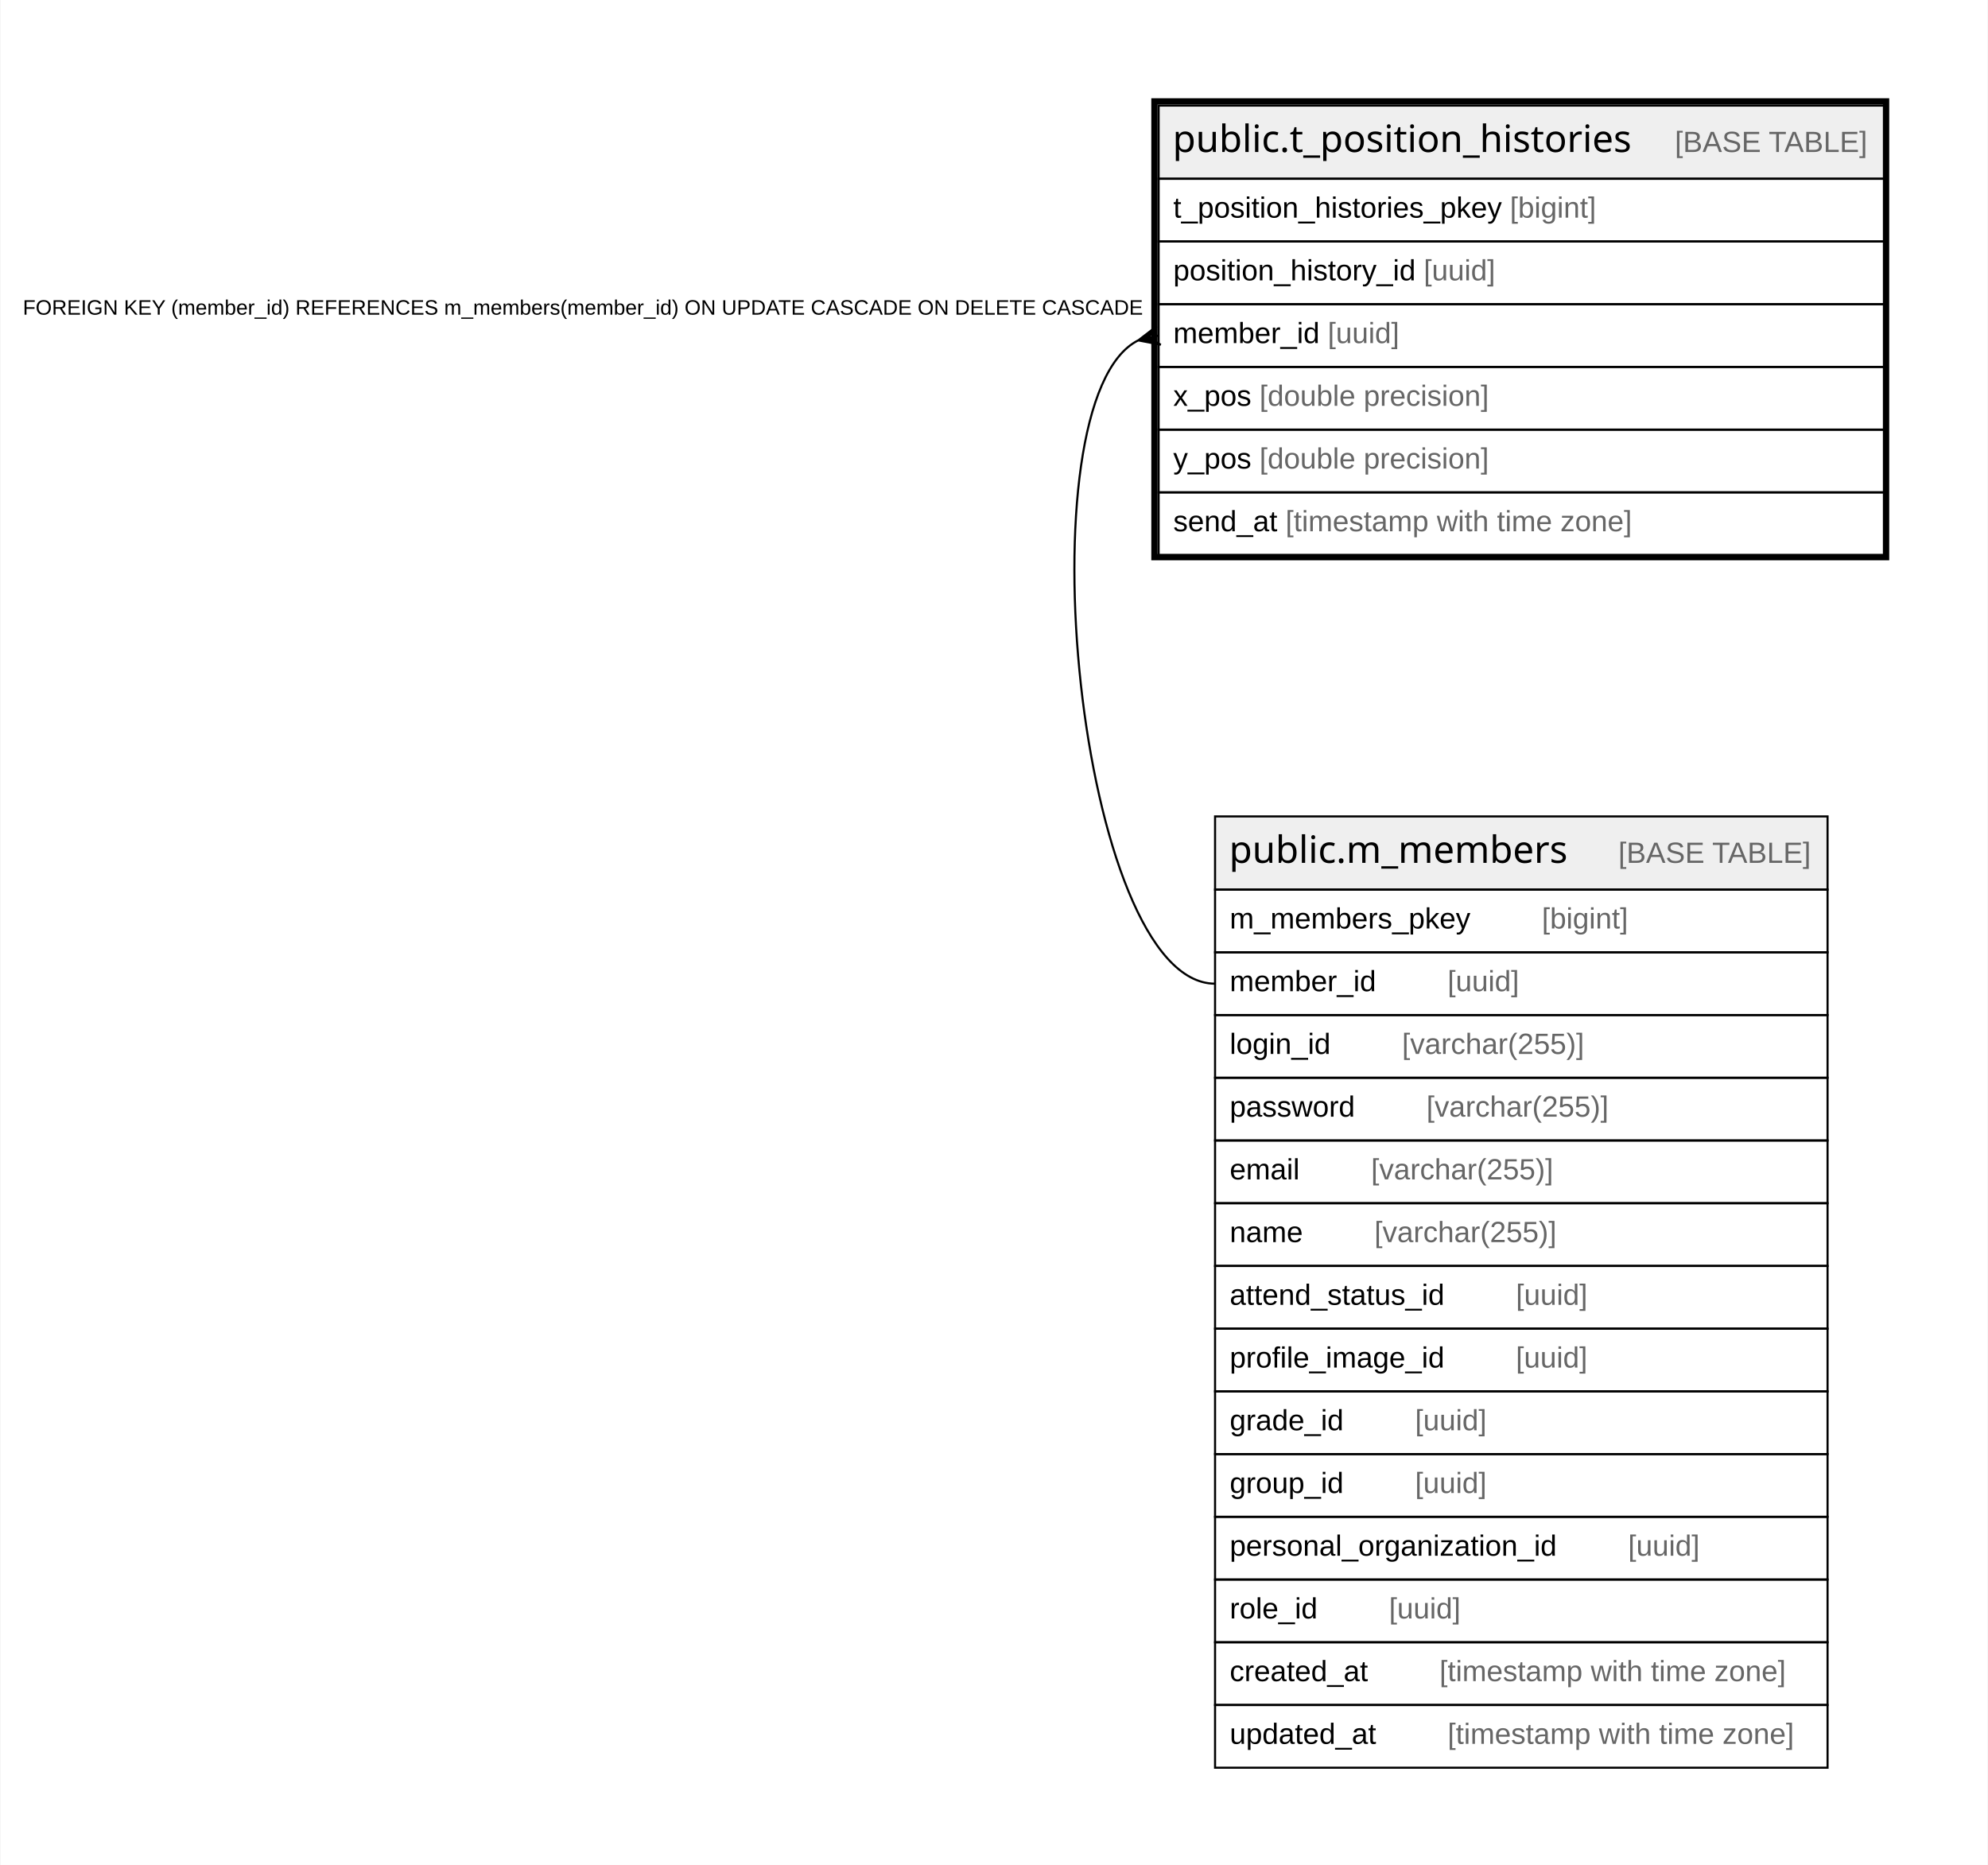
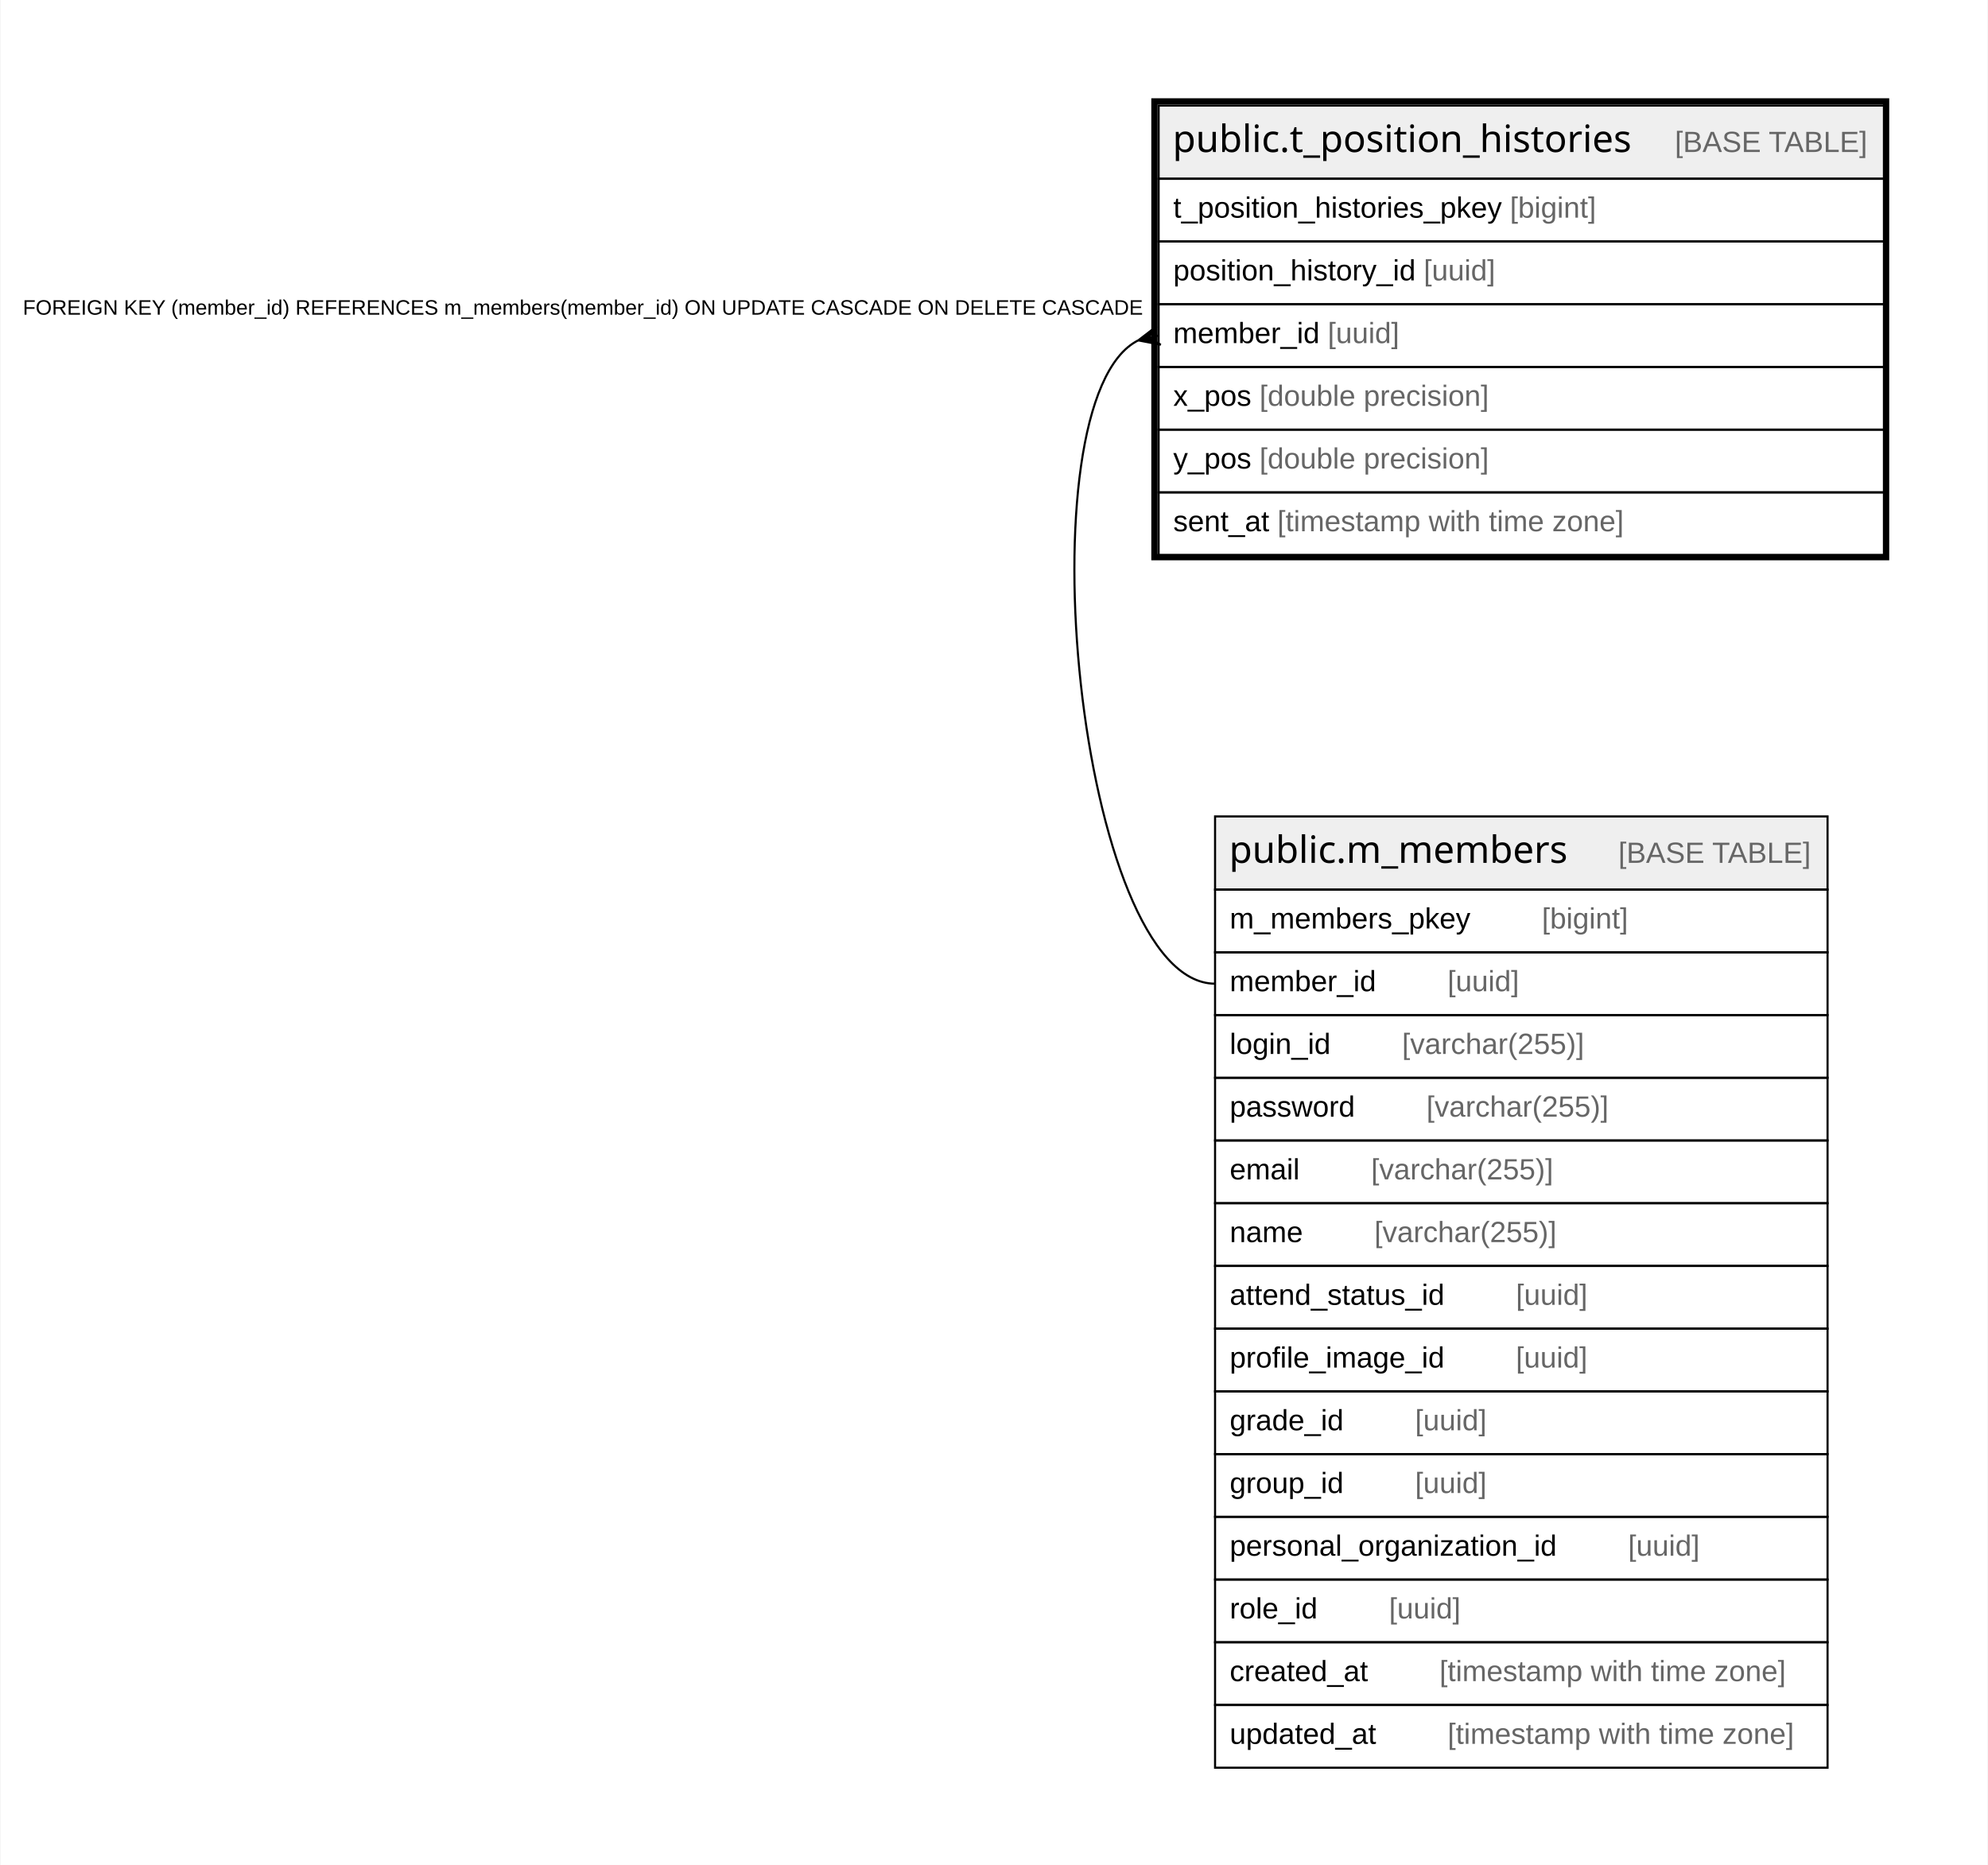
<svg xmlns="http://www.w3.org/2000/svg" width="951pt" height="892pt" viewBox="0.00 0.00 950.50 892.00">
  <g id="graph0" class="graph" transform="scale(1 1) rotate(0) translate(4 888)">
    <polygon fill="#ffffff" stroke="transparent" points="-4,4 -4,-888 946.5,-888 946.5,4 -4,4" />
    <g id="node1" class="node">
      <polygon fill="#efefef" stroke="transparent" points="550,-802.5 550,-837.5 897,-837.5 897,-802.5 550,-802.5" />
      <polygon fill="none" stroke="#000000" points="550,-802.5 550,-837.5 897,-837.5 897,-802.5 550,-802.5" />
      <text text-anchor="start" x="556.696" y="-815.3" font-family="Arial Bold" font-size="18.00" fill="#000000">public.t_position_histories</text>
      <text text-anchor="start" x="762.736" y="-815.3" font-family="Arial" font-size="14.00" fill="#000000">    </text>
      <text text-anchor="start" x="796.941" y="-815.3" font-family="Arial" font-size="14.00" fill="#666666">[BASE TABLE]</text>
      <polygon fill="none" stroke="#000000" points="550,-772.5 550,-802.5 897,-802.5 897,-772.5 550,-772.5" />
      <text text-anchor="start" x="557" y="-783.9" font-family="Arial" font-size="14.00" fill="#000000">t_position_histories_pkey </text>
      <text text-anchor="start" x="718.041" y="-783.9" font-family="Arial" font-size="14.00" fill="#666666">[bigint]</text>
      <polygon fill="none" stroke="#000000" points="550,-742.5 550,-772.5 897,-772.5 897,-742.5 550,-742.5" />
      <text text-anchor="start" x="557" y="-753.9" font-family="Arial" font-size="14.00" fill="#000000">position_history_id </text>
      <text text-anchor="start" x="676.802" y="-753.9" font-family="Arial" font-size="14.00" fill="#666666">[uuid]</text>
      <polygon fill="none" stroke="#000000" points="550,-712.5 550,-742.5 897,-742.5 897,-712.5 550,-712.5" />
      <text text-anchor="start" x="557" y="-723.9" font-family="Arial" font-size="14.00" fill="#000000">member_id </text>
      <text text-anchor="start" x="630.892" y="-723.9" font-family="Arial" font-size="14.00" fill="#666666">[uuid]</text>
      <polygon fill="none" stroke="#000000" points="550,-682.5 550,-712.5 897,-712.5 897,-682.5 550,-682.5" />
      <text text-anchor="start" x="557" y="-693.9" font-family="Arial" font-size="14.00" fill="#000000">x_pos </text>
      <text text-anchor="start" x="598.238" y="-693.9" font-family="Arial" font-size="14.00" fill="#666666">[double precision]</text>
      <polygon fill="none" stroke="#000000" points="550,-652.5 550,-682.5 897,-682.5 897,-652.5 550,-652.5" />
      <text text-anchor="start" x="557" y="-663.9" font-family="Arial" font-size="14.00" fill="#000000">y_pos </text>
      <text text-anchor="start" x="598.238" y="-663.9" font-family="Arial" font-size="14.00" fill="#666666">[double precision]</text>
      <polygon fill="none" stroke="#000000" points="550,-622.5 550,-652.5 897,-652.5 897,-622.5 550,-622.5" />
-       <text text-anchor="start" x="557" y="-633.9" font-family="Arial" font-size="14.00" fill="#000000">send_at </text>
-       <text text-anchor="start" x="610.694" y="-633.9" font-family="Arial" font-size="14.00" fill="#666666">[timestamp with time zone]</text>
+       <text text-anchor="start" x="557" y="-633.9" font-family="Arial" font-size="14.00" fill="#000000">sent_at </text>
+       <text text-anchor="start" x="606.802" y="-633.9" font-family="Arial" font-size="14.00" fill="#666666">[timestamp with time zone]</text>
      <polygon fill="none" stroke="#000000" stroke-width="3" points="548,-621.5 548,-839.5 898,-839.5 898,-621.5 548,-621.5" />
    </g>
    <g id="node2" class="node">
      <polygon fill="#efefef" stroke="transparent" points="577,-462.5 577,-497.5 870,-497.5 870,-462.5 577,-462.5" />
      <polygon fill="none" stroke="#000000" points="577,-462.5 577,-497.5 870,-497.5 870,-462.5 577,-462.5" />
      <text text-anchor="start" x="583.715" y="-475.3" font-family="Arial Bold" font-size="18.00" fill="#000000">public.m_members</text>
      <text text-anchor="start" x="735.717" y="-475.3" font-family="Arial" font-size="14.00" fill="#000000">    </text>
      <text text-anchor="start" x="769.922" y="-475.3" font-family="Arial" font-size="14.00" fill="#666666">[BASE TABLE]</text>
      <polygon fill="none" stroke="#000000" points="577,-432.5 577,-462.5 870,-462.5 870,-432.5 577,-432.5" />
      <text text-anchor="start" x="584" y="-443.9" font-family="Arial" font-size="14.00" fill="#000000">m_members_pkey    </text>
      <text text-anchor="start" x="733.325" y="-443.9" font-family="Arial" font-size="14.00" fill="#666666">[bigint]</text>
      <polygon fill="none" stroke="#000000" points="577,-402.5 577,-432.5 870,-432.5 870,-402.5 577,-402.5" />
      <text text-anchor="start" x="584" y="-413.9" font-family="Arial" font-size="14.00" fill="#000000">member_id    </text>
      <text text-anchor="start" x="688.206" y="-413.9" font-family="Arial" font-size="14.00" fill="#666666">[uuid]</text>
      <polygon fill="none" stroke="#000000" points="577,-372.5 577,-402.5 870,-402.5 870,-372.5 577,-372.5" />
      <text text-anchor="start" x="584" y="-383.9" font-family="Arial" font-size="14.00" fill="#000000">login_id    </text>
      <text text-anchor="start" x="666.438" y="-383.9" font-family="Arial" font-size="14.00" fill="#666666">[varchar(255)]</text>
      <polygon fill="none" stroke="#000000" points="577,-342.5 577,-372.5 870,-372.5 870,-342.5 577,-342.5" />
      <text text-anchor="start" x="584" y="-353.9" font-family="Arial" font-size="14.00" fill="#000000">password    </text>
      <text text-anchor="start" x="678.102" y="-353.9" font-family="Arial" font-size="14.00" fill="#666666">[varchar(255)]</text>
      <polygon fill="none" stroke="#000000" points="577,-312.5 577,-342.5 870,-342.5 870,-312.5 577,-312.5" />
      <text text-anchor="start" x="584" y="-323.9" font-family="Arial" font-size="14.00" fill="#000000">email    </text>
      <text text-anchor="start" x="651.644" y="-323.9" font-family="Arial" font-size="14.00" fill="#666666">[varchar(255)]</text>
      <polygon fill="none" stroke="#000000" points="577,-282.5 577,-312.5 870,-312.5 870,-282.5 577,-282.5" />
      <text text-anchor="start" x="584" y="-293.9" font-family="Arial" font-size="14.00" fill="#000000">name    </text>
      <text text-anchor="start" x="653.213" y="-293.9" font-family="Arial" font-size="14.00" fill="#666666">[varchar(255)]</text>
      <polygon fill="none" stroke="#000000" points="577,-252.5 577,-282.5 870,-282.5 870,-252.5 577,-252.5" />
      <text text-anchor="start" x="584" y="-263.9" font-family="Arial" font-size="14.00" fill="#000000">attend_status_id    </text>
      <text text-anchor="start" x="720.917" y="-263.9" font-family="Arial" font-size="14.00" fill="#666666">[uuid]</text>
      <polygon fill="none" stroke="#000000" points="577,-222.5 577,-252.5 870,-252.5 870,-222.5 577,-222.5" />
      <text text-anchor="start" x="584" y="-233.9" font-family="Arial" font-size="14.00" fill="#000000">profile_image_id    </text>
      <text text-anchor="start" x="720.886" y="-233.9" font-family="Arial" font-size="14.00" fill="#666666">[uuid]</text>
      <polygon fill="none" stroke="#000000" points="577,-192.5 577,-222.5 870,-222.5 870,-192.5 577,-192.5" />
      <text text-anchor="start" x="584" y="-203.9" font-family="Arial" font-size="14.00" fill="#000000">grade_id    </text>
      <text text-anchor="start" x="672.668" y="-203.9" font-family="Arial" font-size="14.00" fill="#666666">[uuid]</text>
      <polygon fill="none" stroke="#000000" points="577,-162.5 577,-192.5 870,-192.5 870,-162.5 577,-162.5" />
      <text text-anchor="start" x="584" y="-173.9" font-family="Arial" font-size="14.00" fill="#000000">group_id    </text>
      <text text-anchor="start" x="672.668" y="-173.9" font-family="Arial" font-size="14.00" fill="#666666">[uuid]</text>
      <polygon fill="none" stroke="#000000" points="577,-132.5 577,-162.5 870,-162.5 870,-132.5 577,-132.5" />
      <text text-anchor="start" x="584" y="-143.9" font-family="Arial" font-size="14.00" fill="#000000">personal_organization_id    </text>
      <text text-anchor="start" x="774.582" y="-143.9" font-family="Arial" font-size="14.00" fill="#666666">[uuid]</text>
      <polygon fill="none" stroke="#000000" points="577,-102.5 577,-132.5 870,-132.5 870,-102.5 577,-102.5" />
      <text text-anchor="start" x="584" y="-113.9" font-family="Arial" font-size="14.00" fill="#000000">role_id    </text>
      <text text-anchor="start" x="660.209" y="-113.9" font-family="Arial" font-size="14.00" fill="#666666">[uuid]</text>
      <polygon fill="none" stroke="#000000" points="577,-72.5 577,-102.5 870,-102.5 870,-72.5 577,-72.5" />
      <text text-anchor="start" x="584" y="-83.9" font-family="Arial" font-size="14.00" fill="#000000">created_at    </text>
      <text text-anchor="start" x="684.342" y="-83.9" font-family="Arial" font-size="14.00" fill="#666666">[timestamp with time zone]</text>
      <polygon fill="none" stroke="#000000" points="577,-42.5 577,-72.5 870,-72.5 870,-42.5 577,-42.5" />
      <text text-anchor="start" x="584" y="-53.9" font-family="Arial" font-size="14.00" fill="#000000">updated_at    </text>
      <text text-anchor="start" x="688.247" y="-53.9" font-family="Arial" font-size="14.00" fill="#666666">[timestamp with time zone]</text>
    </g>
    <g id="edge1" class="edge">
      <path fill="none" stroke="#000000" d="M540.202,-725.183C483.701,-696.815 511.362,-417.5 577,-417.5" />
      <polygon fill="#000000" stroke="#000000" points="540.268,-725.198 548.964,-731.879 545.134,-726.349 550,-727.5 550,-727.5 550,-727.5 545.134,-726.349 551.036,-723.121 540.268,-725.198 540.268,-725.198" />
      <text text-anchor="start" x="6.67" y="-737.5" font-family="Arial" font-size="10.00" fill="#000000">FOREIGN KEY (member_id) REFERENCES m_members(member_id) ON UPDATE CASCADE ON DELETE CASCADE</text>
    </g>
  </g>
</svg>
